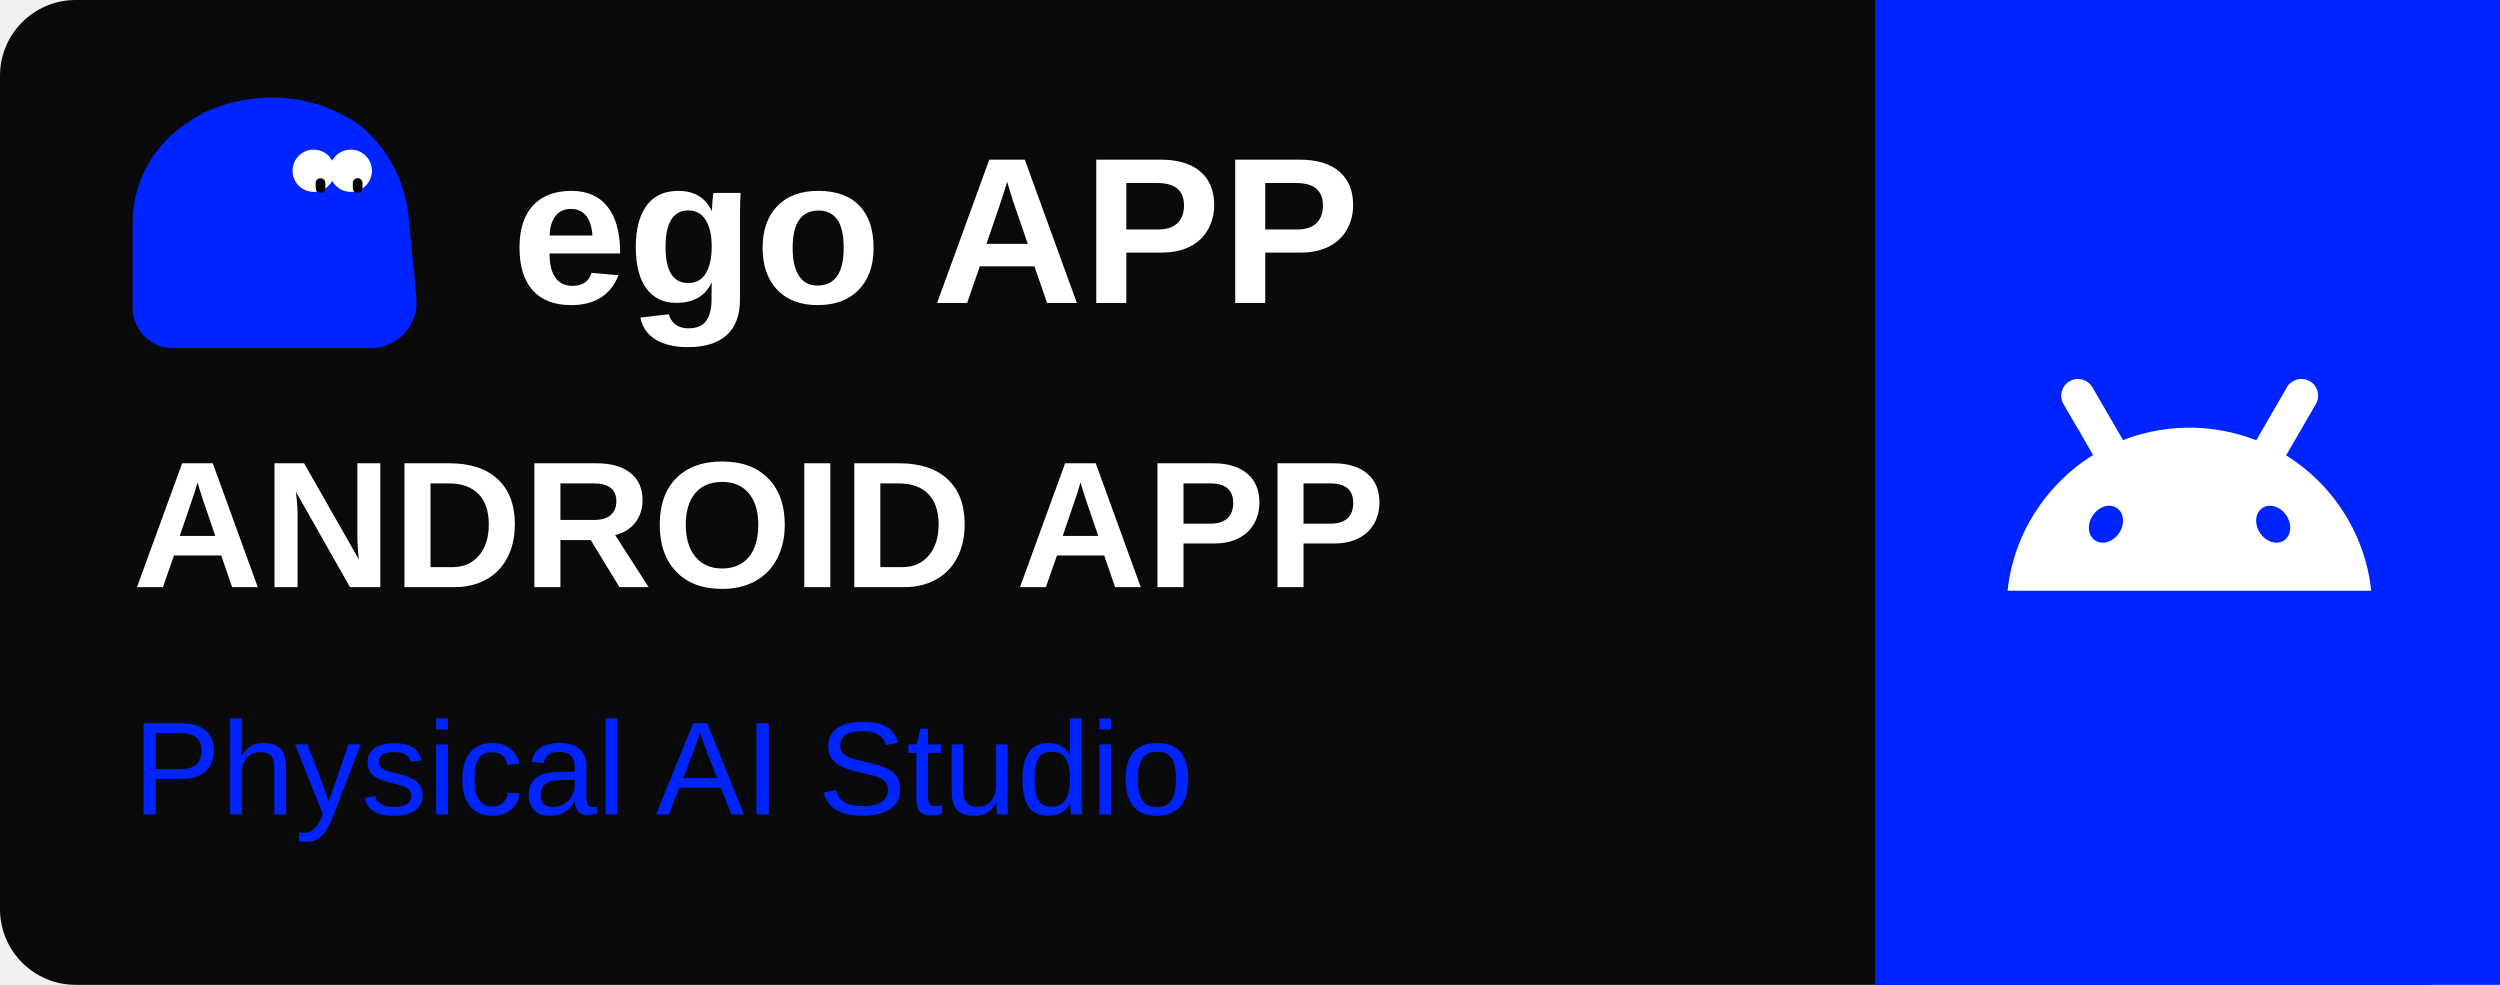
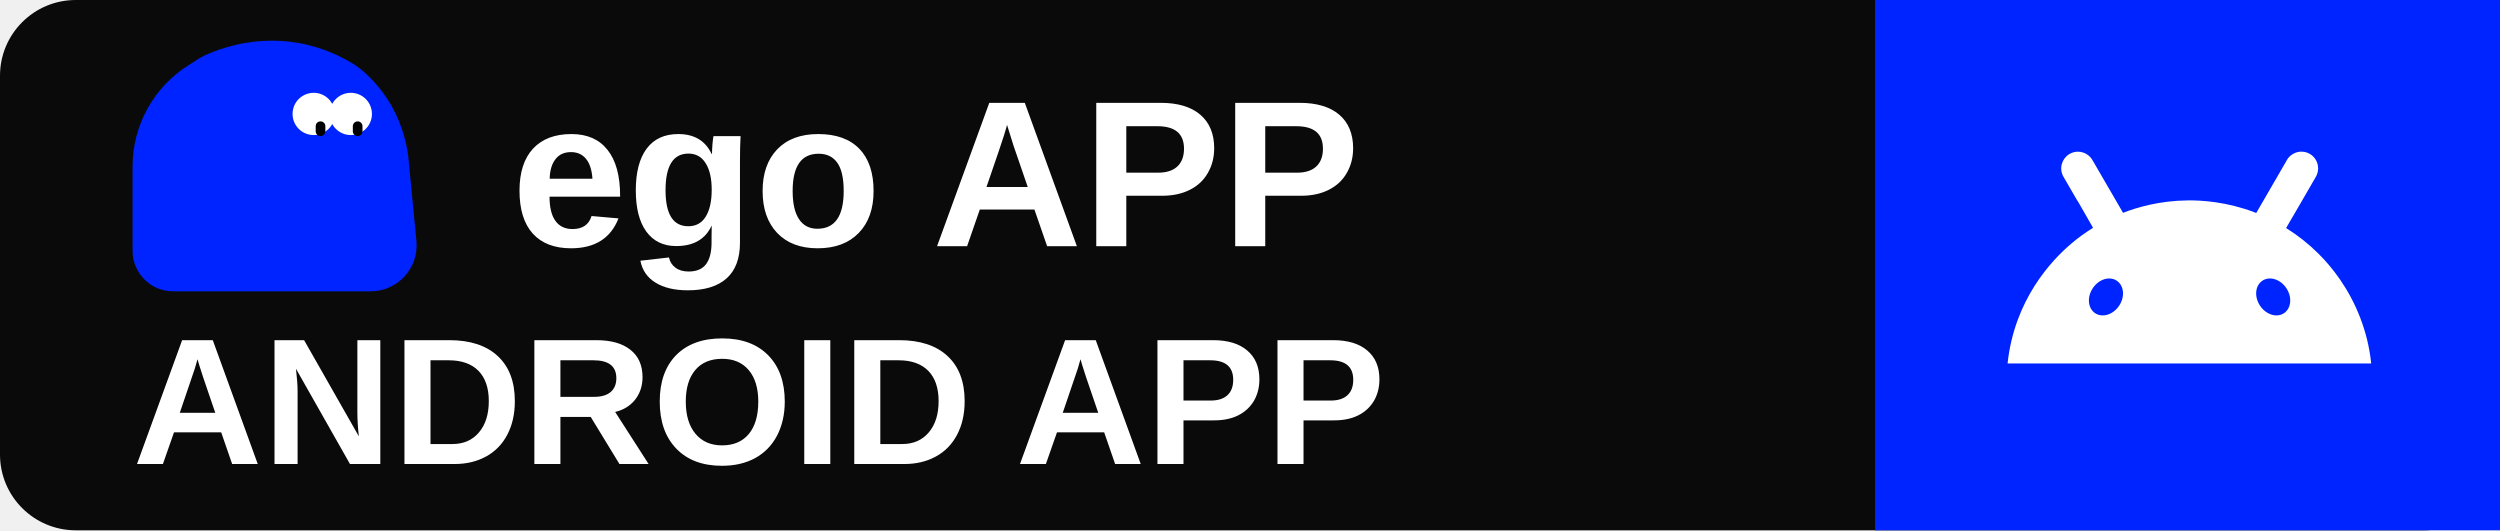
- <svg xmlns="http://www.w3.org/2000/svg" width="264" height="104" viewBox="0 0 264 104">
-   <rect width="264" height="104" rx="8" fill="#0a0a0a" />
-   <rect x="198" width="66" height="104" fill="#0024FF" />
-   <g transform="translate(212 32) scale(1.6)" fill="#fff">
+ <svg xmlns="http://www.w3.org/2000/svg" width="264" height="56" viewBox="0 0 264 56">
+   <rect width="264" height="56" rx="8" fill="#0a0a0a" />
+   <rect x="198" width="66" height="56" fill="#0024FF" />
+   <g transform="translate(212 8) scale(1.6)" fill="#fff">
    <path d="M18.439 5.559c-.675 1.166-1.352 2.332-2.027 3.498-.037-.015-.074-.029-.111-.043-1.825-.696-3.484-.8-4.42-.787-1.855.018-3.354.464-4.26.82-.084-.149-1.753-3.021-2.022-3.486a1.145 1.145 0 0 0-.141-.191c-.331-.364-.905-.486-1.379-.203-.475.282-.714.936-.389 1.502 1.947 3.37-.097-.216 1.947 3.359.017.031-.495.264-1.393 1.018C2.899 12.176.452 14.772 0 18.99h24c-.119-1.111-.369-2.099-.746-3.068-.744-1.912-1.843-3.293-2.74-4.184a12.105 12.105 0 0 0-2.131-1.688c.659-1.122 1.312-2.256 1.965-3.385.208-.361.189-.796-.008-1.119a1.1 1.1 0 0 0-.852-.533c-.522-.054-.939.313-1.049.545zm-.039 8.461c.394.593.324 1.331-.156 1.65-.48.32-1.188.099-1.582-.494-.394-.593-.324-1.331.156-1.65.473-.315 1.181-.109 1.582.494zM7.207 13.527c.48.32.551 1.058.156 1.65-.394.593-1.104.814-1.584.494-.48-.32-.55-1.058-.156-1.65.401-.602 1.109-.811 1.584-.494z" />
  </g>
-   <g aria-label="ego APP">
+   <g aria-label="ego APP" transform="translate(0 -6)">
    <svg x="14" y="1" width="34" height="35.774" viewBox="0 0 320 336.7">
      <path fill="#0024ff" d="M219.1,110.4c-78.7-47.7-151.8-6-151.8-6l-11.9,7.6C20.9,133.8,0,171.7,0,212.5v83.9c0,22.2,18,40.2,40.2,40.2h196.4c27,0,48.1-23.3,45.5-50.1l-8.2-84.9c-9.1-64.3-54.9-91.3-54.9-91.3Z" />
      <circle fill="#fff" cx="180" cy="160.3" r="21" />
      <path d="M186.8,167.7h0c2.7,0,4.8,2.1,4.8,4.8v5c0,2.7-2.1,4.8-4.8,4.8h0c-2.7,0-4.8-2.1-4.8-4.8v-5c0-2.7,2.1-4.8,4.8-4.8Z" />
      <circle fill="#fff" cx="216.9" cy="160.3" r="21" />
      <path d="M223.7,167.7h0c2.7,0,4.8,2.1,4.8,4.8v5c0,2.7-2.1,4.8-4.8,4.8h0c-2.7,0-4.8-2.1-4.8-4.8v-5c0-2.7,2.1-4.8,4.8-4.8Z" />
    </svg>
    <text x="54" y="32" font-family="Arial,sans-serif" font-size="22" font-weight="700" fill="#fff">ego APP</text>
  </g>
-   <text x="14" y="62" font-family="Arial,sans-serif" font-size="19" font-weight="700" fill="#fff">ANDROID APP</text>
-   <text x="14" y="86" font-family="Arial,sans-serif" font-size="14" fill="#0024FF">Physical AI Studio</text>
+   <text x="14" y="49" font-family="Arial,sans-serif" font-size="19" font-weight="700" fill="#fff">ANDROID APP</text>
</svg>
